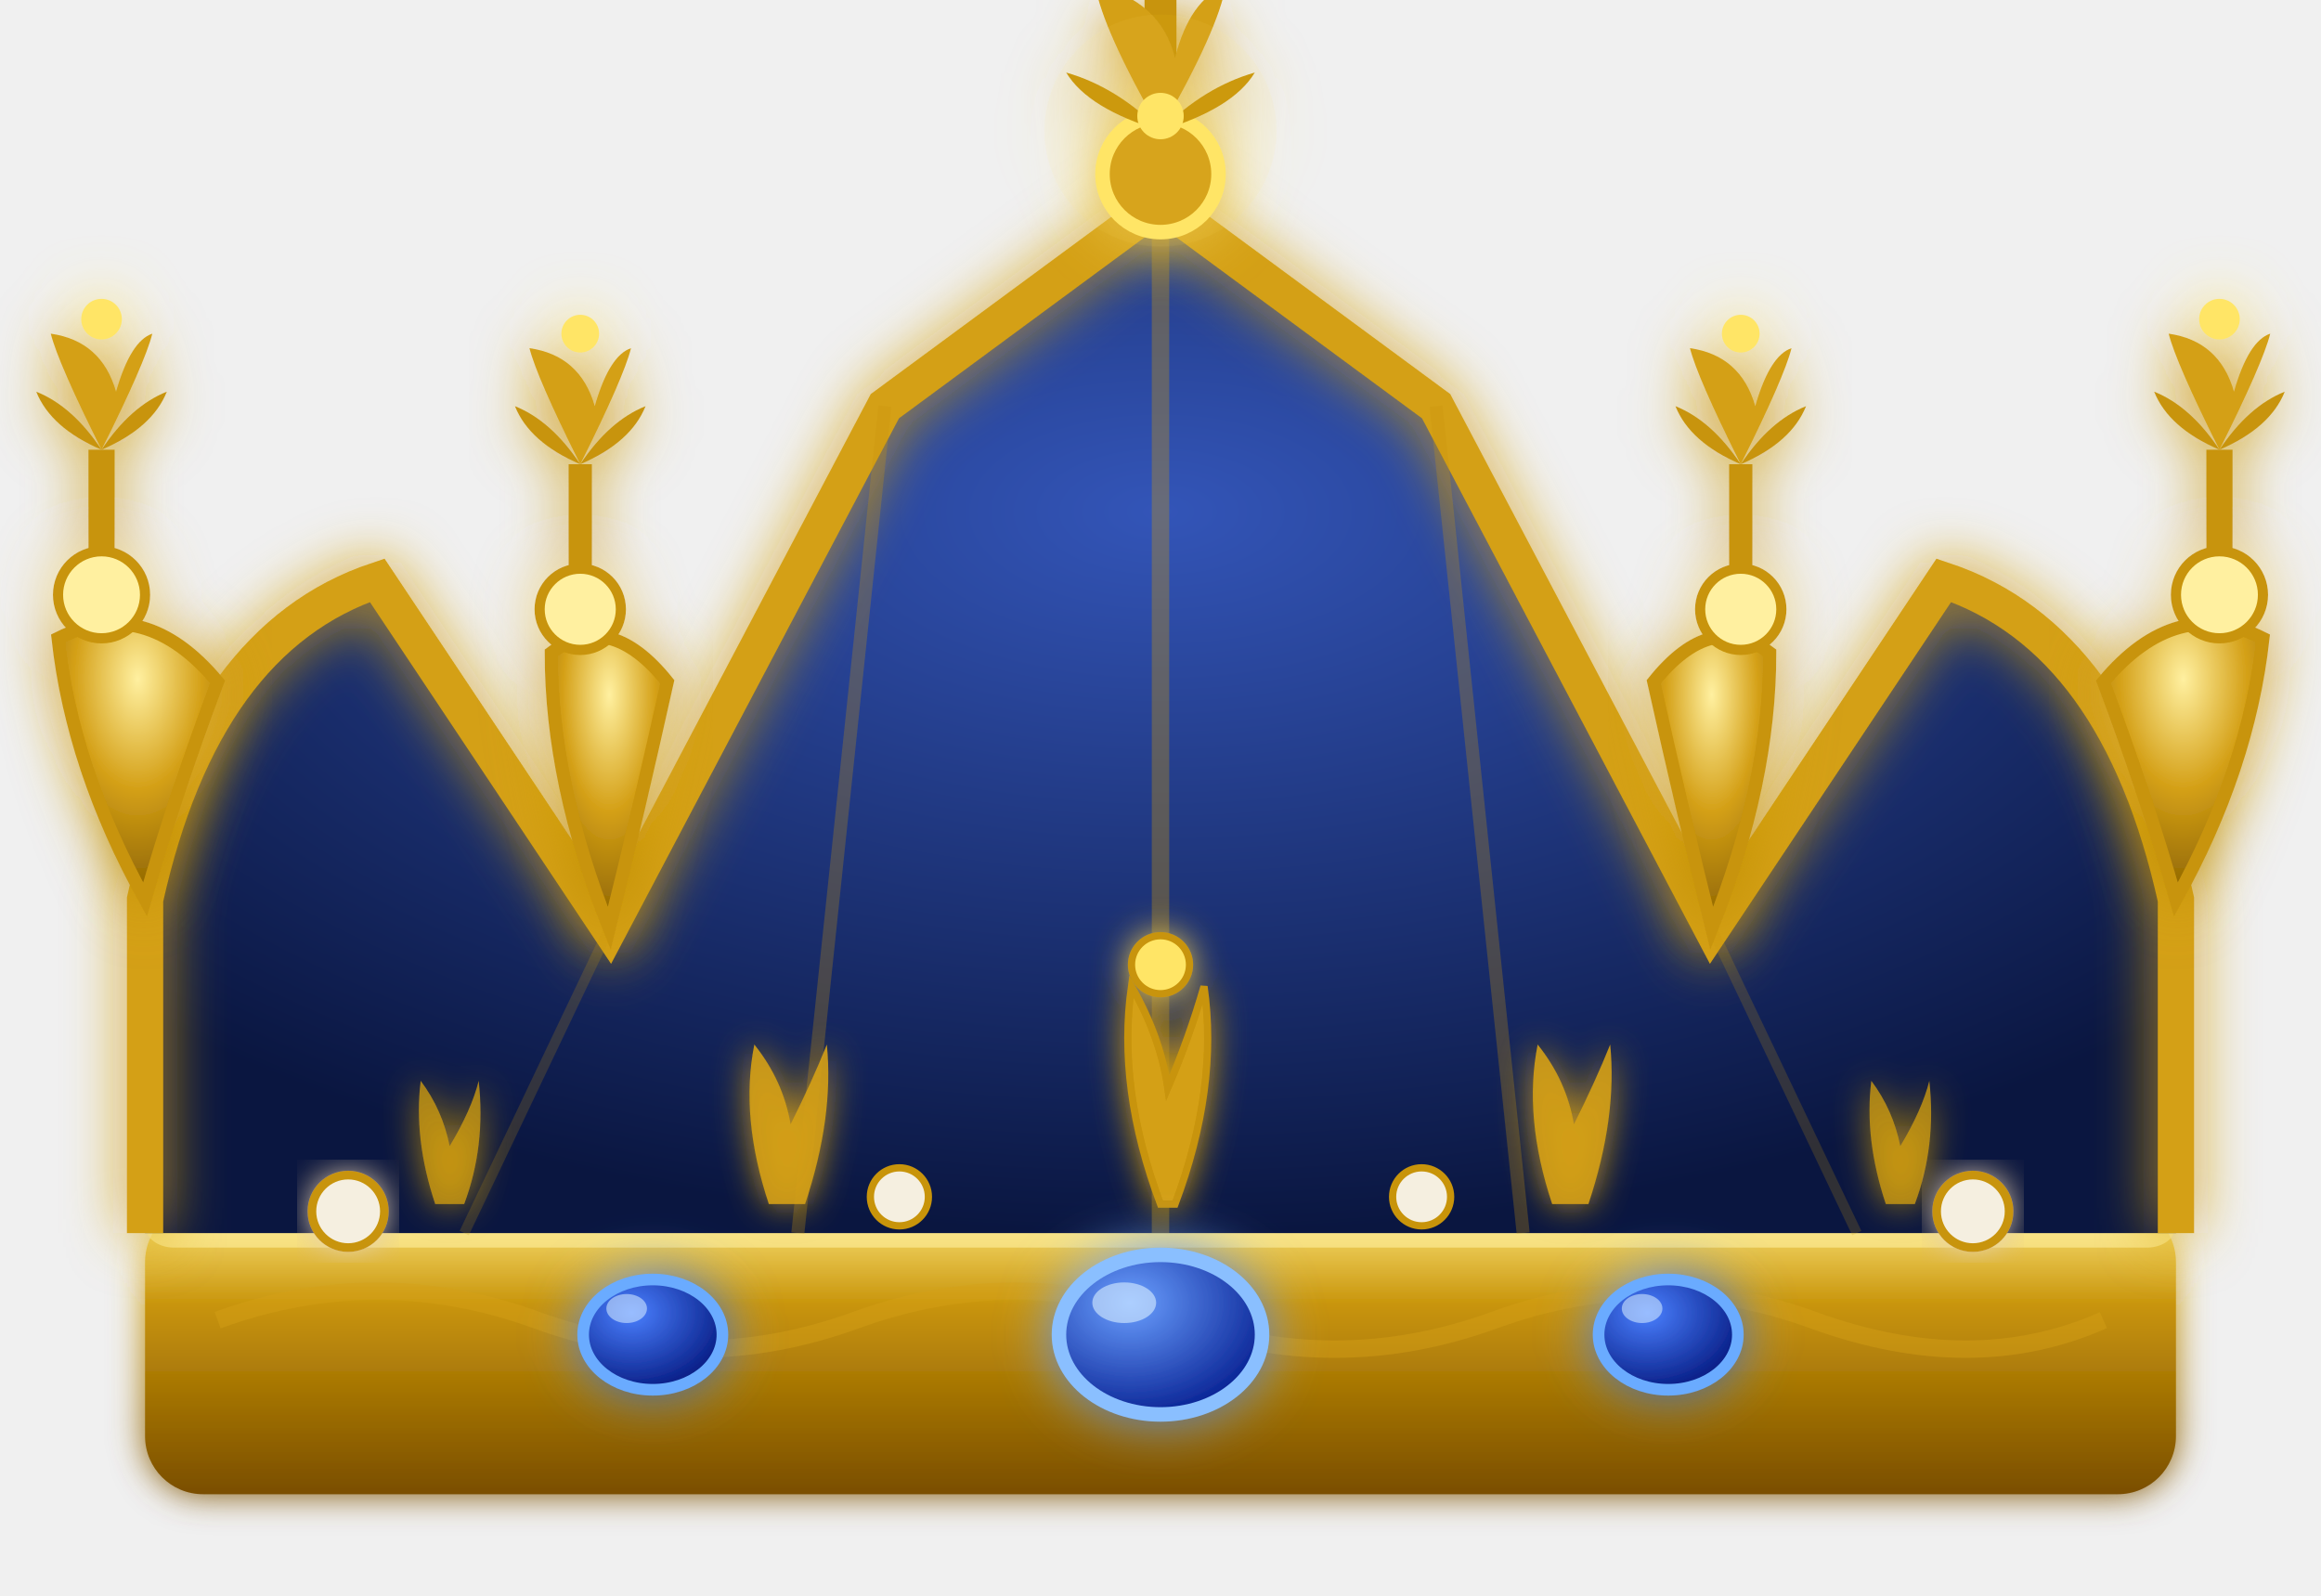
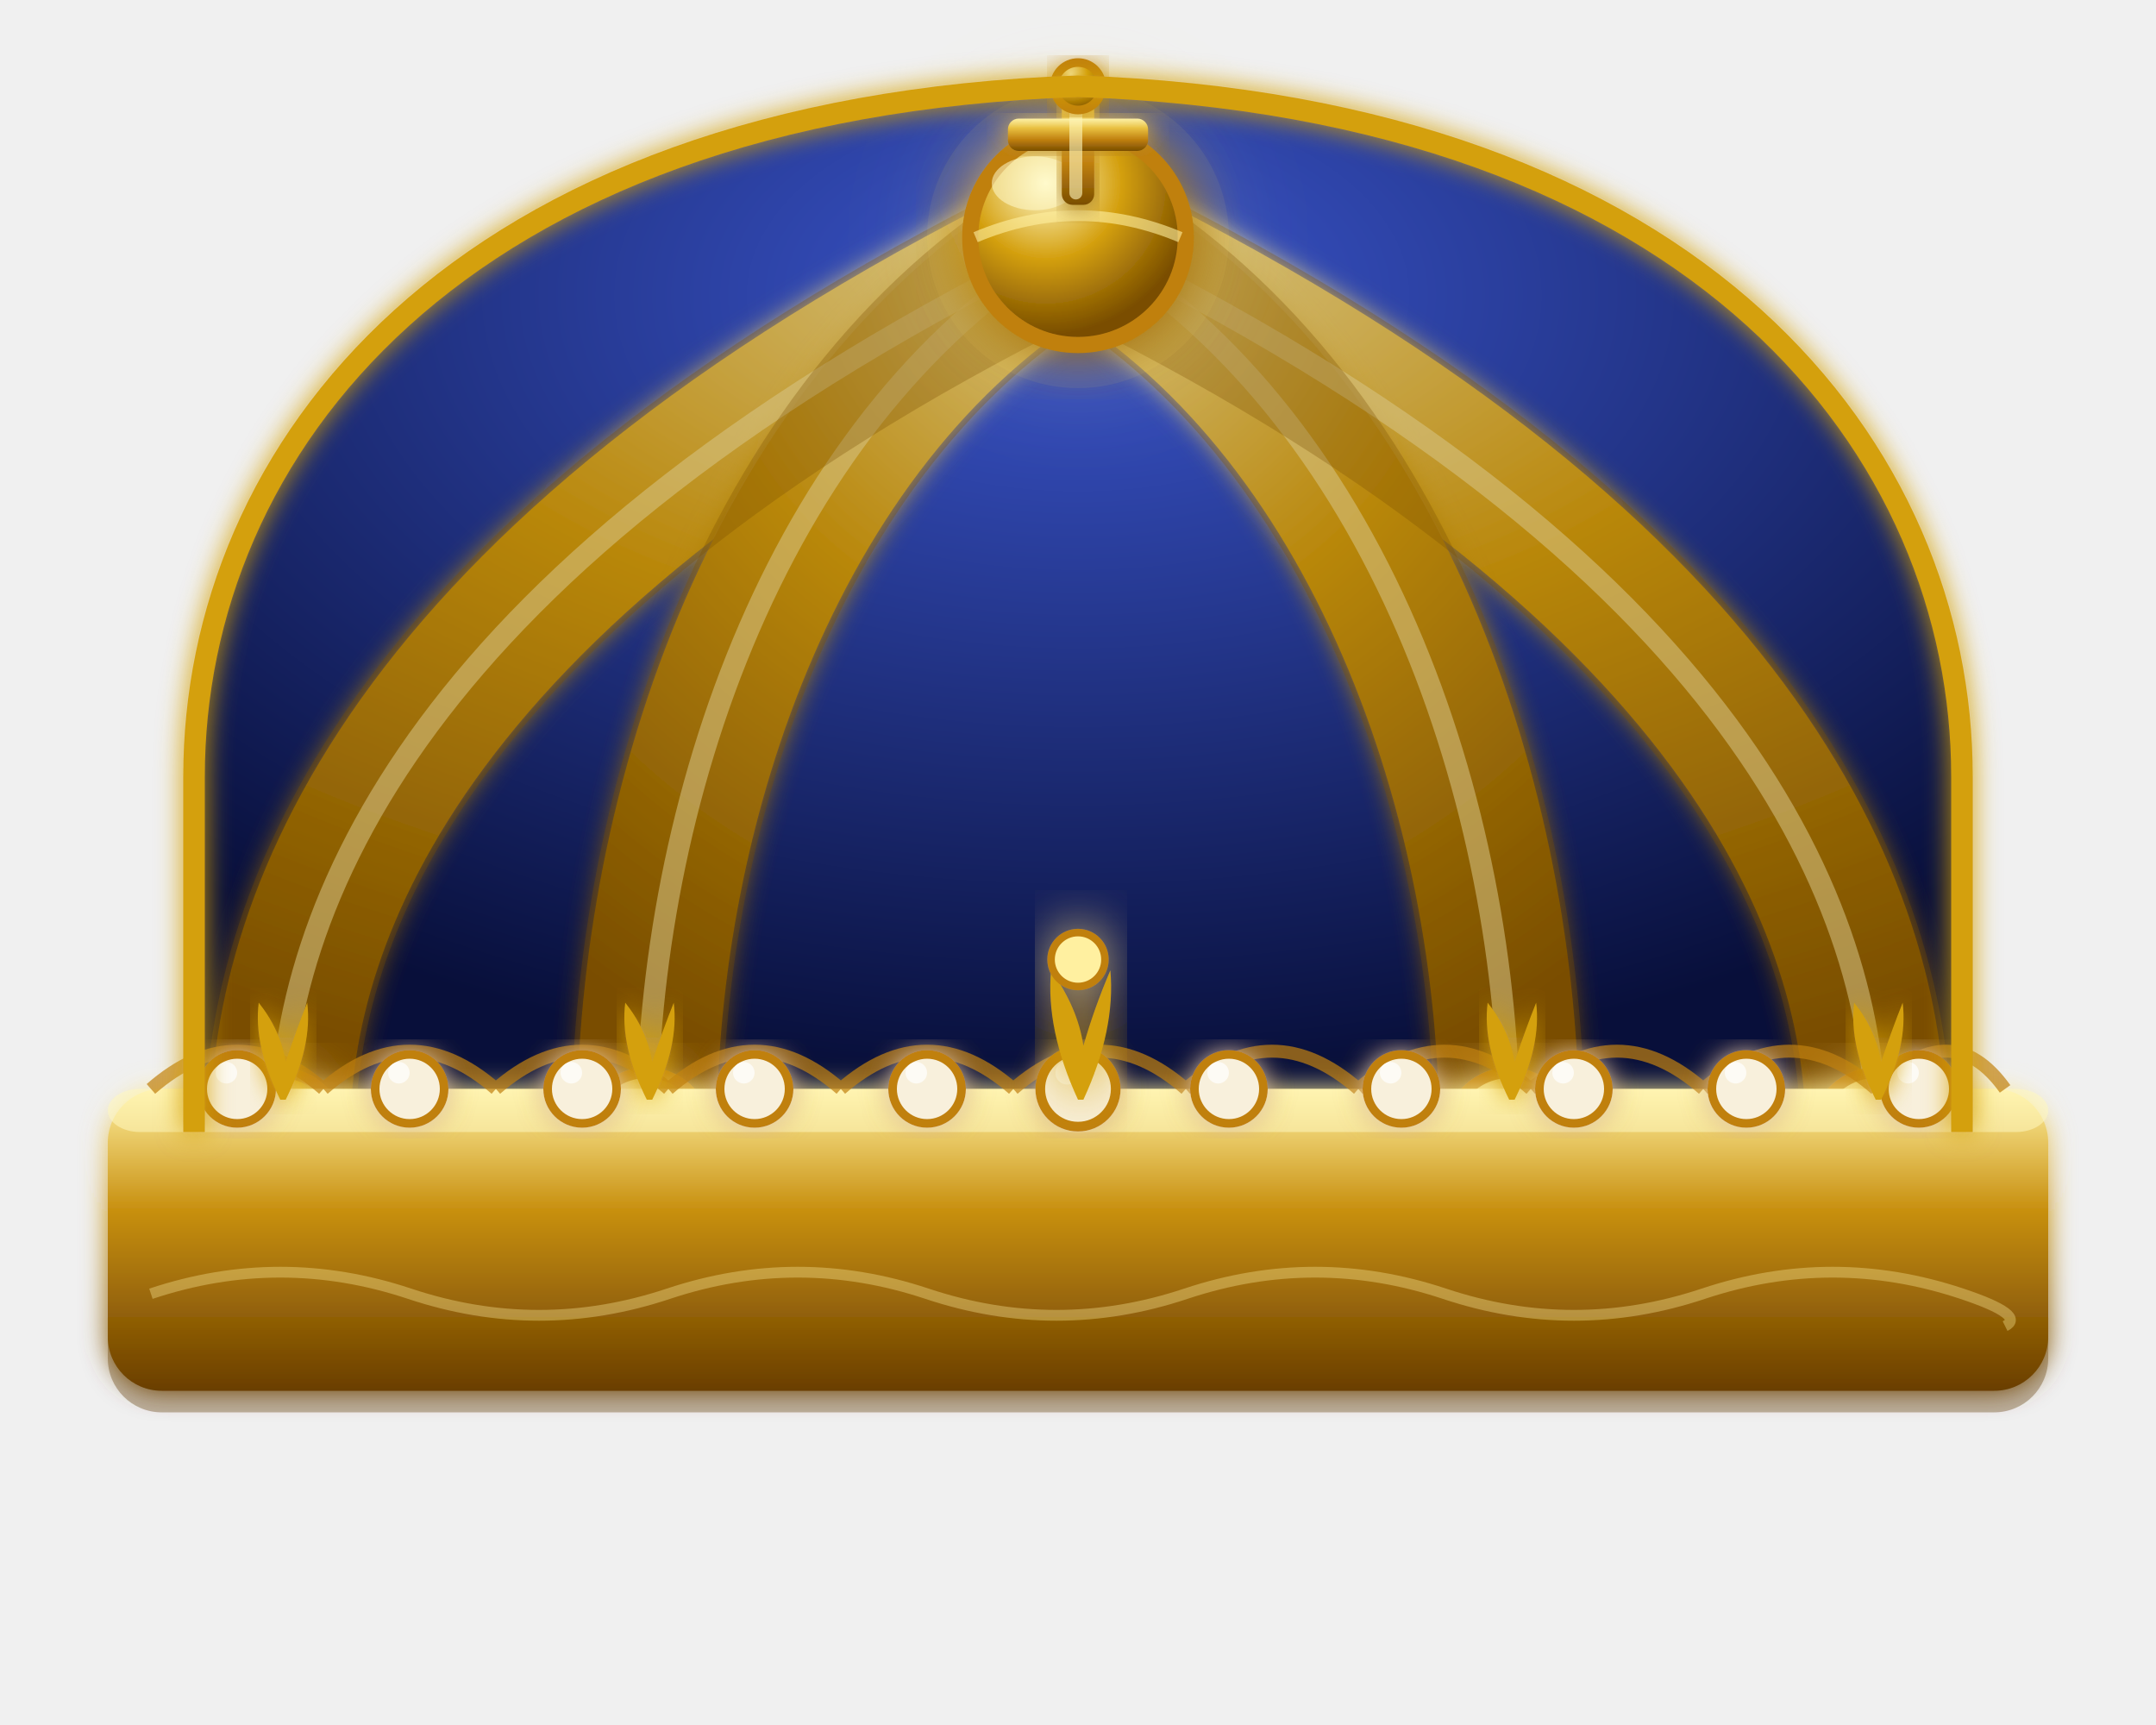
- <svg xmlns="http://www.w3.org/2000/svg" viewBox="0 0 160 110" fill="none" aria-label="Royal Results 6-Point Crown">
+ <svg xmlns="http://www.w3.org/2000/svg" viewBox="0 0 200 160" fill="none" aria-label="Royal Results Crown">
  <defs>
-     <linearGradient id="goldBand" x1="0" y1="0" x2="0" y2="1">
-       <stop offset="0%" stop-color="#FFE980" />
-       <stop offset="35%" stop-color="#C8940A" />
+     <linearGradient id="gldMain" x1="0" y1="0" x2="0" y2="1">
+       <stop offset="0%" stop-color="#FFF5B0" />
+       <stop offset="30%" stop-color="#E8C040" />
+       <stop offset="65%" stop-color="#C08010" />
      <stop offset="100%" stop-color="#7A4E00" />
    </linearGradient>
-     <radialGradient id="goldPoint" cx="50%" cy="20%" r="80%">
+     <radialGradient id="gldArch" cx="50%" cy="0%" r="100%">
+       <stop offset="0%" stop-color="#FFF8C0" />
+       <stop offset="45%" stop-color="#D4A010" />
+       <stop offset="100%" stop-color="#7A4E00" />
+     </radialGradient>
+     <radialGradient id="velvet" cx="50%" cy="20%" r="75%">
+       <stop offset="0%" stop-color="#3A55CC" />
+       <stop offset="100%" stop-color="#080F3A" />
+     </radialGradient>
+     <linearGradient id="bandGrad" x1="0" y1="0" x2="0" y2="1">
      <stop offset="0%" stop-color="#FFF0A0" />
-       <stop offset="50%" stop-color="#D4A017" />
-       <stop offset="100%" stop-color="#8B6200" />
+       <stop offset="40%" stop-color="#C89010" />
+       <stop offset="100%" stop-color="#6A3E00" />
+     </linearGradient>
+     <radialGradient id="orbGrad" cx="35%" cy="25%" r="70%">
+       <stop offset="0%" stop-color="#FFFACC" />
+       <stop offset="50%" stop-color="#D4A010" />
+       <stop offset="100%" stop-color="#7A4E00" />
    </radialGradient>
-     <radialGradient id="velvet" cx="50%" cy="30%" r="70%">
-       <stop offset="0%" stop-color="#3355B8" />
-       <stop offset="100%" stop-color="#0A1640" />
-     </radialGradient>
-     <radialGradient id="sapphireC" cx="35%" cy="30%" r="70%">
-       <stop offset="0%" stop-color="#6A9FFF" />
-       <stop offset="100%" stop-color="#0D2899" />
-     </radialGradient>
-     <radialGradient id="sapphireS" cx="35%" cy="30%" r="70%">
-       <stop offset="0%" stop-color="#4A80FF" />
-       <stop offset="100%" stop-color="#091F88" />
-     </radialGradient>
-     <filter id="glow" x="-30%" y="-30%" width="160%" height="160%">
-       <feGaussianBlur stdDeviation="2" result="b" />
+     <filter id="glow" x="-25%" y="-25%" width="150%" height="150%">
+       <feGaussianBlur stdDeviation="2.5" result="b" />
      <feMerge>
        <feMergeNode in="b" />
        <feMergeNode in="SourceGraphic" />
      </feMerge>
    </filter>
-     <filter id="glowSm" x="-20%" y="-20%" width="140%" height="140%">
+     <filter id="glowLg" x="-40%" y="-40%" width="180%" height="180%">
+       <feGaussianBlur stdDeviation="4" result="b" />
+       <feMerge>
+         <feMergeNode in="b" />
+         <feMergeNode in="SourceGraphic" />
+       </feMerge>
+     </filter>
+     <filter id="glowSm" x="-15%" y="-15%" width="130%" height="130%">
      <feGaussianBlur stdDeviation="1.2" result="b" />
      <feMerge>
        <feMergeNode in="b" />
        <feMergeNode in="SourceGraphic" />
      </feMerge>
    </filter>
-     <filter id="gemGlow" x="-40%" y="-40%" width="180%" height="180%">
-       <feGaussianBlur stdDeviation="1.8" result="b" />
-       <feMerge>
-         <feMergeNode in="b" />
-         <feMergeNode in="SourceGraphic" />
-       </feMerge>
-     </filter>
+     <clipPath id="archClip">
+       <path d="M18 105 L18 72                C18 42 42 10 100 8                C158 10 182 42 182 72                L182 105 Z" />
+     </clipPath>
  </defs>
-   <rect x="10" y="83" width="140" height="20" rx="4" fill="url(#goldBand)" filter="url(#glowSm)" />
-   <rect x="10" y="83" width="140" height="3" rx="2" fill="#FFF0A0" opacity="0.6" />
-   <path d="M15 91 Q26 87 37 91 Q48 95 59 91 Q70 87 81 91 Q92 95 103 91 Q114 87 125 91 Q136 95 145 91" stroke="#D4A017" stroke-width="1.2" fill="none" opacity="0.45" />
-   <path d="     M10 85     L10 62     Q14 44 26 40     L42 64     L61 28     L80 14     L99 28     L118 64     L134 40     Q146 44 150 62     L150 85     Z" fill="url(#velvet)" />
-   <path d="     M10 85     L10 62     Q14 44 26 40     L42 64     L61 28     L80 14     L99 28     L118 64     L134 40     Q146 44 150 62     L150 85" stroke="#D4A017" stroke-width="2.5" fill="none" filter="url(#glow)" />
-   <line x1="80" y1="14" x2="80" y2="85" stroke="#C8940A" stroke-width="1.2" opacity="0.35" />
-   <line x1="61" y1="28" x2="55" y2="85" stroke="#C8940A" stroke-width="0.9" opacity="0.28" />
-   <line x1="99" y1="28" x2="105" y2="85" stroke="#C8940A" stroke-width="0.9" opacity="0.28" />
-   <line x1="42" y1="64" x2="32" y2="85" stroke="#C8940A" stroke-width="0.7" opacity="0.2" />
-   <line x1="118" y1="64" x2="128" y2="85" stroke="#C8940A" stroke-width="0.7" opacity="0.2" />
+   <path d="M18 105 L18 72            C18 42 42 10 100 8            C158 10 182 42 182 72            L182 105 Z" fill="url(#velvet)" />
+   <path d="M26 105            C26 85 38 52 100 22            C162 52 174 85 174 105" stroke="url(#gldArch)" stroke-width="13" fill="none" stroke-linecap="round" filter="url(#glowSm)" />
+   <path d="M60 105            C60 75 72 38 100 22            C128 38 140 75 140 105" stroke="url(#gldArch)" stroke-width="13" fill="none" stroke-linecap="round" filter="url(#glowSm)" />
+   <path d="M26 105 C26 85 38 52 100 22 C162 52 174 85 174 105" stroke="#FFF8C0" stroke-width="2" fill="none" opacity="0.55" />
+   <path d="M60 105 C60 75 72 38 100 22 C128 38 140 75 140 105" stroke="#FFF8C0" stroke-width="2" fill="none" opacity="0.55" />
+   <path d="M26 105 C26 85 38 52 100 22 C162 52 174 85 174 105" stroke="#7A4E00" stroke-width="14" fill="none" opacity="0.3" stroke-linecap="round" />
+   <path d="M60 105 C60 75 72 38 100 22 C128 38 140 75 140 105" stroke="#7A4E00" stroke-width="14" fill="none" opacity="0.3" stroke-linecap="round" />
  <g filter="url(#glow)">
-     <path d="M10 62 Q5 53 4 44 Q10 41 15 47 Q12 55 10 62Z" fill="url(#goldPoint)" stroke="#C8940A" stroke-width="0.9" />
-     <circle cx="7" cy="41" r="3" fill="#FFF0A0" stroke="#C8940A" stroke-width="0.7" />
-     <line x1="7" y1="38" x2="7" y2="31" stroke="#C8940A" stroke-width="1.8" />
-     <path d="M7 31 Q4 25 3.5 23 Q7 23.5 8 27 Q9 23.5 10.5 23 Q10 25 7 31Z" fill="#D4A017" />
-     <path d="M7 31 Q3.5 29.5 2.5 27 Q5 28 7 31Z" fill="#C8940A" />
-     <path d="M7 31 Q10.5 29.5 11.5 27 Q9 28 7 31Z" fill="#C8940A" />
-     <circle cx="7" cy="22" r="1.4" fill="#FFE566" />
+     <circle cx="26" cy="105" r="5.5" fill="url(#orbGrad)" stroke="#C08010" stroke-width="1" />
+     <circle cx="26" cy="105" r="2" fill="#FFF8C0" />
  </g>
  <g filter="url(#glow)">
-     <path d="M42 64 Q38 54 38 45 Q42 42 46 47 Q44 56 42 64Z" fill="url(#goldPoint)" stroke="#C8940A" stroke-width="0.9" />
-     <circle cx="40" cy="42" r="2.8" fill="#FFF0A0" stroke="#C8940A" stroke-width="0.7" />
-     <line x1="40" y1="39.2" x2="40" y2="32" stroke="#C8940A" stroke-width="1.6" />
-     <path d="M40 32 Q37 26 36.5 24 Q40 24.5 41 28 Q42 24.5 43.5 24 Q43 26 40 32Z" fill="#D4A017" />
-     <path d="M40 32 Q36.5 30.5 35.5 28 Q38 29 40 32Z" fill="#C8940A" />
-     <path d="M40 32 Q43.5 30.5 44.5 28 Q42 29 40 32Z" fill="#C8940A" />
-     <circle cx="40" cy="23" r="1.3" fill="#FFE566" />
+     <circle cx="174" cy="105" r="5.5" fill="url(#orbGrad)" stroke="#C08010" stroke-width="1" />
+     <circle cx="174" cy="105" r="2" fill="#FFF8C0" />
  </g>
  <g filter="url(#glow)">
-     <circle cx="80" cy="12" r="4" fill="#D4A017" stroke="#FFE566" stroke-width="1" />
-     <line x1="80" y1="8" x2="80" y2="-1" stroke="#C8940A" stroke-width="2.2" />
-     <path d="M80 -1 Q76 -8 75.5 -11 Q80 -10 81 -6 Q82 -10 84.5 -11 Q84 -8 80 -1Z" fill="#D4A017" transform="translate(0 10)" />
-     <path d="M80 -1 Q75 -2.5 73.5 -5 Q77 -4 80 -1Z" fill="#C8940A" transform="translate(0 10)" />
-     <path d="M80 -1 Q85 -2.5 86.5 -5 Q83 -4 80 -1Z" fill="#C8940A" transform="translate(0 10)" />
-     <circle cx="80" cy="-2" r="1.6" fill="#FFE566" transform="translate(0 10)" />
-     <circle cx="80" cy="9" r="8" fill="#FFE566" opacity="0.07" />
+     <circle cx="60" cy="105" r="5.5" fill="url(#orbGrad)" stroke="#C08010" stroke-width="1" />
+     <circle cx="60" cy="105" r="2" fill="#FFF8C0" />
  </g>
  <g filter="url(#glow)">
-     <path d="M118 64 Q122 54 122 45 Q118 42 114 47 Q116 56 118 64Z" fill="url(#goldPoint)" stroke="#C8940A" stroke-width="0.9" />
-     <circle cx="120" cy="42" r="2.8" fill="#FFF0A0" stroke="#C8940A" stroke-width="0.7" />
-     <line x1="120" y1="39.2" x2="120" y2="32" stroke="#C8940A" stroke-width="1.6" />
-     <path d="M120 32 Q117 26 116.5 24 Q120 24.5 121 28 Q122 24.5 123.5 24 Q123 26 120 32Z" fill="#D4A017" />
-     <path d="M120 32 Q116.5 30.5 115.5 28 Q118 29 120 32Z" fill="#C8940A" />
-     <path d="M120 32 Q123.5 30.5 124.5 28 Q122 29 120 32Z" fill="#C8940A" />
-     <circle cx="120" cy="23" r="1.3" fill="#FFE566" />
+     <circle cx="140" cy="105" r="5.5" fill="url(#orbGrad)" stroke="#C08010" stroke-width="1" />
+     <circle cx="140" cy="105" r="2" fill="#FFF8C0" />
  </g>
-   <g filter="url(#glow)">
-     <path d="M150 62 Q155 53 156 44 Q150 41 145 47 Q148 55 150 62Z" fill="url(#goldPoint)" stroke="#C8940A" stroke-width="0.9" />
-     <circle cx="153" cy="41" r="3" fill="#FFF0A0" stroke="#C8940A" stroke-width="0.7" />
-     <line x1="153" y1="38" x2="153" y2="31" stroke="#C8940A" stroke-width="1.8" />
-     <path d="M153 31 Q150 25 149.5 23 Q153 23.5 154 27 Q155 23.5 156.5 23 Q156 25 153 31Z" fill="#D4A017" />
-     <path d="M153 31 Q149.5 29.5 148.5 27 Q151 28 153 31Z" fill="#C8940A" />
-     <path d="M153 31 Q156.5 29.5 157.5 27 Q155 28 153 31Z" fill="#C8940A" />
-     <circle cx="153" cy="22" r="1.4" fill="#FFE566" />
+   <circle cx="100" cy="22" r="14" fill="#FFE566" opacity="0.12" filter="url(#glowLg)" />
+   <circle cx="100" cy="22" r="10" fill="url(#orbGrad)" stroke="#C08010" stroke-width="1.5" filter="url(#glow)" />
+   <path d="M90.5 22 Q100 18 109.5 22" stroke="#FFF0A0" stroke-width="1" fill="none" opacity="0.6" />
+   <ellipse cx="96" cy="17" rx="4" ry="2.5" fill="#FFFACC" opacity="0.55" />
+   <rect x="98.5" y="8" width="3" height="11" rx="1" fill="url(#gldMain)" filter="url(#glowSm)" />
+   <rect x="93.5" y="11" width="13" height="3" rx="1" fill="url(#gldMain)" filter="url(#glowSm)" />
+   <rect x="99.2" y="8.5" width="1.2" height="10" rx="0.6" fill="#FFF8C0" opacity="0.6" />
+   <circle cx="100" cy="8" r="2.2" fill="url(#orbGrad)" stroke="#C08010" stroke-width="0.8" filter="url(#glowSm)" />
+   <rect x="10" y="103" width="180" height="28" rx="5" fill="#5A3500" opacity="0.35" />
+   <rect x="10" y="101" width="180" height="28" rx="5" fill="url(#bandGrad)" filter="url(#glowSm)" />
+   <rect x="10" y="101" width="180" height="4" rx="3" fill="#FFF8C0" opacity="0.55" />
+   <path d="     M14 101 Q22 94 30 101     M30 101 Q38 94 46 101     M46 101 Q54 94 62 101     M62 101 Q70 94 78 101     M78 101 Q86 94 94 101     M94 101 Q102 94 110 101     M110 101 Q118 94 126 101     M126 101 Q134 94 142 101     M142 101 Q150 94 158 101     M158 101 Q166 94 174 101     M174 101 Q181 94 186 101" stroke="#C08010" stroke-width="1.2" fill="none" opacity="0.7" />
+   <path d="M14 120 Q26 116 38 120 Q50 124 62 120 Q74 116 86 120 Q98 124 110 120 Q122 116 134 120 Q146 124 158 120 Q170 116 182 120 Q188 122 186 123" stroke="#FFF0A0" stroke-width="1" fill="none" opacity="0.35" />
+   <g filter="url(#glowSm)">
+     <circle cx="22" cy="101" r="3.2" fill="#F8F0DC" stroke="#C08010" stroke-width="0.8" />
+     <circle cx="38" cy="101" r="3.2" fill="#F8F0DC" stroke="#C08010" stroke-width="0.8" />
+     <circle cx="54" cy="101" r="3.2" fill="#F8F0DC" stroke="#C08010" stroke-width="0.8" />
+     <circle cx="70" cy="101" r="3.2" fill="#F8F0DC" stroke="#C08010" stroke-width="0.8" />
+     <circle cx="86" cy="101" r="3.2" fill="#F8F0DC" stroke="#C08010" stroke-width="0.8" />
+     <circle cx="100" cy="101" r="3.5" fill="#F8F0DC" stroke="#C08010" stroke-width="0.9" />
+     <circle cx="114" cy="101" r="3.2" fill="#F8F0DC" stroke="#C08010" stroke-width="0.8" />
+     <circle cx="130" cy="101" r="3.2" fill="#F8F0DC" stroke="#C08010" stroke-width="0.8" />
+     <circle cx="146" cy="101" r="3.2" fill="#F8F0DC" stroke="#C08010" stroke-width="0.8" />
+     <circle cx="162" cy="101" r="3.2" fill="#F8F0DC" stroke="#C08010" stroke-width="0.8" />
+     <circle cx="178" cy="101" r="3.2" fill="#F8F0DC" stroke="#C08010" stroke-width="0.8" />
+     <circle cx="21" cy="99.5" r="1" fill="white" opacity="0.7" />
+     <circle cx="37" cy="99.5" r="1" fill="white" opacity="0.7" />
+     <circle cx="53" cy="99.5" r="1" fill="white" opacity="0.7" />
+     <circle cx="69" cy="99.5" r="1" fill="white" opacity="0.7" />
+     <circle cx="85" cy="99.5" r="1" fill="white" opacity="0.7" />
+     <circle cx="99" cy="99.5" r="1.1" fill="white" opacity="0.7" />
+     <circle cx="113" cy="99.5" r="1" fill="white" opacity="0.7" />
+     <circle cx="129" cy="99.5" r="1" fill="white" opacity="0.7" />
+     <circle cx="145" cy="99.5" r="1" fill="white" opacity="0.7" />
+     <circle cx="161" cy="99.5" r="1" fill="white" opacity="0.7" />
+     <circle cx="177" cy="99.5" r="1" fill="white" opacity="0.7" />
  </g>
-   <g filter="url(#glowSm)">
-     <path d="M80 83 Q77 75 78 68 Q80 71.5 80.5 75 Q82 71.5 83 68 Q84 75 81 83Z" fill="#D4A017" stroke="#C8940A" stroke-width="0.5" />
-     <circle cx="80" cy="66.5" r="2" fill="#FFE566" stroke="#C8940A" stroke-width="0.5" />
-     <path d="M53 83 Q51 77 52 72 Q54 74.5 54.5 77.5 Q56 74.5 57 72 Q57.5 77 55.5 83Z" fill="#D4A017" opacity="0.9" />
-     <path d="M107 83 Q105 77 106 72 Q108 74.5 108.5 77.5 Q110 74.5 111 72 Q111.5 77 109.5 83Z" fill="#D4A017" opacity="0.9" />
-     <path d="M30 83 Q28.5 78.5 29 74.5 Q30.5 76.5 31 79 Q32.5 76.5 33 74.5 Q33.5 79 32 83Z" fill="#D4A017" opacity="0.75" />
-     <path d="M130 83 Q128.5 78.5 129 74.5 Q130.5 76.5 131 79 Q132.5 76.5 133 74.5 Q133.5 79 132 83Z" fill="#D4A017" opacity="0.75" />
+   <g fill="#D4A010" filter="url(#glowSm)">
+     <path d="M26 102 Q23.5 97 24 93 Q26 95.5 26.5 98.5 Q27.5 95.5 28.5 93 Q29 97 26.5 102Z" />
  </g>
-   <g filter="url(#gemGlow)">
-     <ellipse cx="80" cy="92" rx="7" ry="5.5" fill="url(#sapphireC)" />
-     <ellipse cx="80" cy="92" rx="7" ry="5.5" stroke="#8ABFFF" stroke-width="1" fill="none" />
-     <ellipse cx="77.5" cy="89.8" rx="2.2" ry="1.4" fill="#D8EEFF" opacity="0.6" />
-     <ellipse cx="45" cy="92" rx="4.8" ry="3.8" fill="url(#sapphireS)" />
-     <ellipse cx="45" cy="92" rx="4.8" ry="3.8" stroke="#6AABFF" stroke-width="0.8" fill="none" />
-     <ellipse cx="43.2" cy="90.2" rx="1.4" ry="1" fill="#D8EEFF" opacity="0.55" />
-     <ellipse cx="115" cy="92" rx="4.8" ry="3.8" fill="url(#sapphireS)" />
-     <ellipse cx="115" cy="92" rx="4.8" ry="3.8" stroke="#6AABFF" stroke-width="0.8" fill="none" />
-     <ellipse cx="113.2" cy="90.2" rx="1.4" ry="1" fill="#D8EEFF" opacity="0.55" />
+   <g fill="#D4A010" filter="url(#glowSm)">
+     <path d="M60 102 Q57.5 97 58 93 Q60 95.5 60.5 98.5 Q61.5 95.5 62.5 93 Q63 97 60.5 102Z" />
  </g>
-   <circle cx="24" cy="83.5" r="2.5" fill="#F5EFE0" stroke="#C8940A" stroke-width="0.6" filter="url(#glowSm)" />
-   <circle cx="136" cy="83.5" r="2.5" fill="#F5EFE0" stroke="#C8940A" stroke-width="0.6" filter="url(#glowSm)" />
-   <circle cx="62" cy="82.5" r="2" fill="#F5EFE0" stroke="#C8940A" stroke-width="0.5" />
-   <circle cx="98" cy="82.5" r="2" fill="#F5EFE0" stroke="#C8940A" stroke-width="0.5" />
+   <g fill="#D4A010" filter="url(#glow)">
+     <path d="M100 102 Q97 95.5 97.5 90 Q100 93.5 100.5 97 Q101.5 93.5 103 90 Q103.5 95.5 100.5 102Z" />
+     <circle cx="100" cy="89" r="2.5" fill="#FFF0A0" stroke="#C08010" stroke-width="0.7" />
+   </g>
+   <g fill="#D4A010" filter="url(#glowSm)">
+     <path d="M140 102 Q137.5 97 138 93 Q140 95.5 140.5 98.5 Q141.5 95.5 142.5 93 Q143 97 140.5 102Z" />
+   </g>
+   <g fill="#D4A010" filter="url(#glowSm)">
+     <path d="M174 102 Q171.5 97 172 93 Q174 95.5 174.5 98.5 Q175.5 95.5 176.5 93 Q177 97 174.5 102Z" />
+   </g>
+   <path d="M18 105 L18 72            C18 42 42 10 100 8            C158 10 182 42 182 72            L182 105" stroke="#D4A010" stroke-width="2" fill="none" filter="url(#glowSm)" />
</svg>
